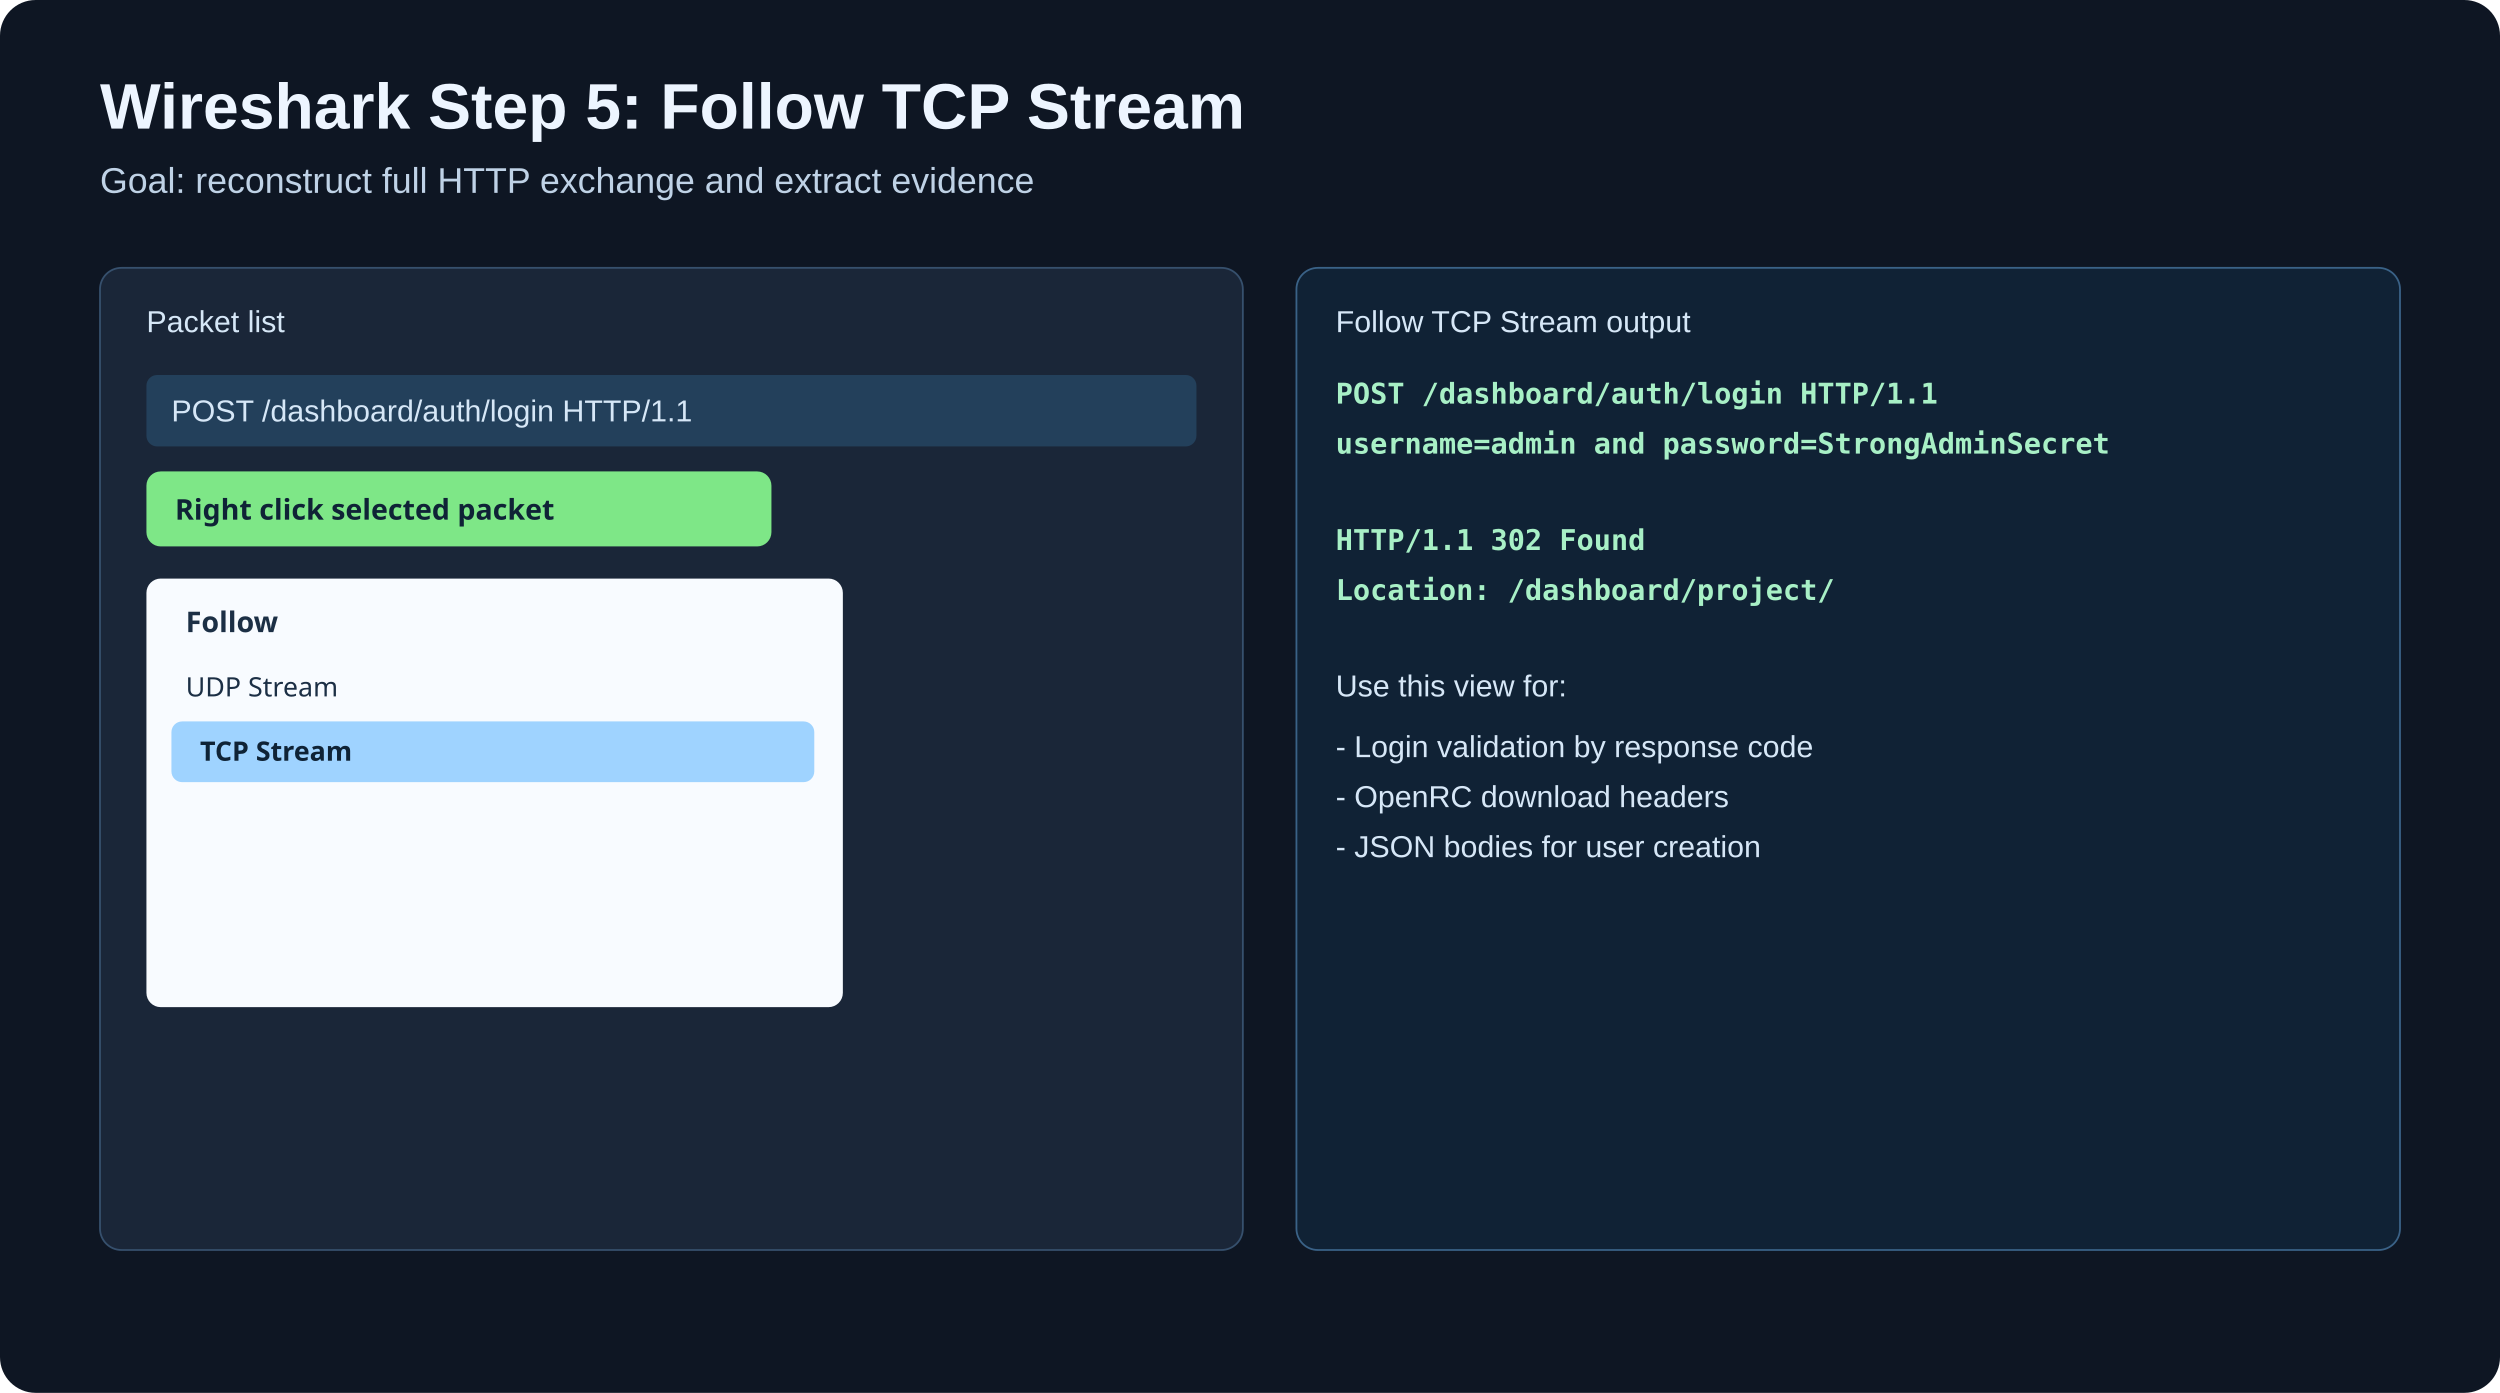
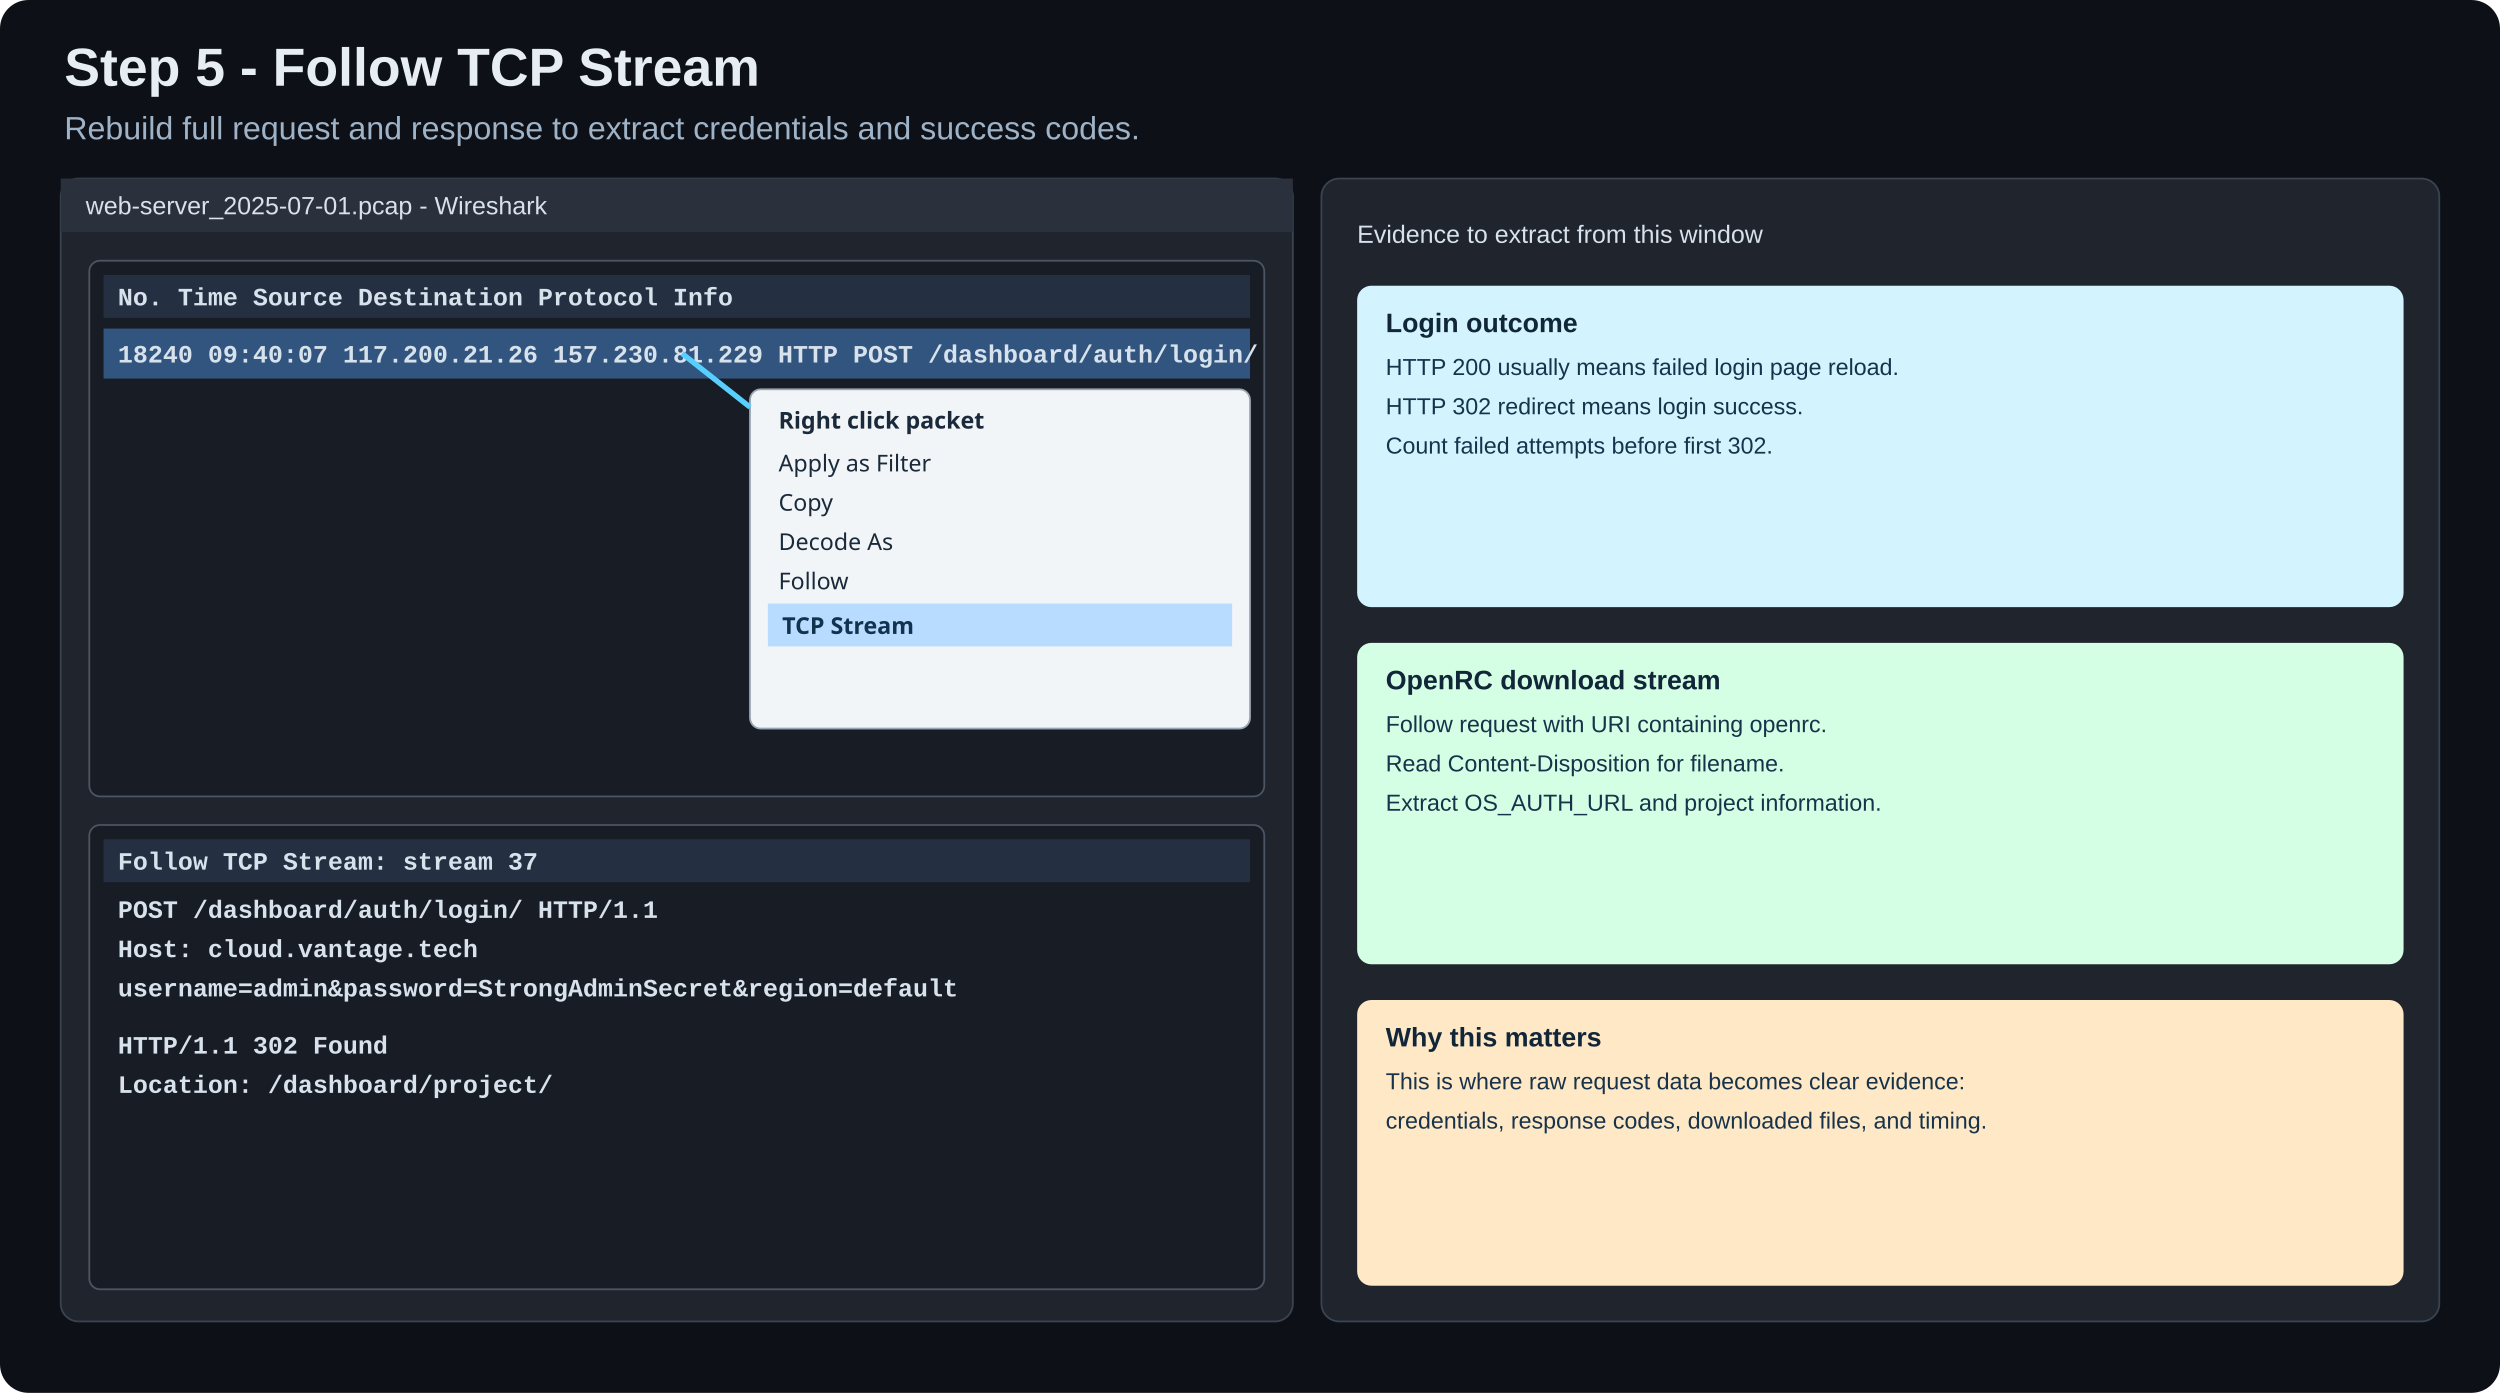
<svg xmlns="http://www.w3.org/2000/svg" width="1400" height="780" viewBox="0 0 1400 780" role="img" aria-labelledby="title desc">
  <defs>
    <style>
-       .h { font: 700 36px 'Segoe UI', Arial, sans-serif; fill: #edf5ff; }
-       .s { font: 500 20px 'Segoe UI', Arial, sans-serif; fill: #bfd2e6; }
-       .t { font: 500 17px 'Segoe UI', Arial, sans-serif; fill: #d6e7f7; }
-       .code { font: 600 16px 'Consolas', monospace; fill: #a8f0c6; }
+       .title { font: 700 30px 'Segoe UI', Arial, sans-serif; fill: #e6edf3; }
+       .sub { font: 500 18px 'Segoe UI', Arial, sans-serif; fill: #9fb3c8; }
+       .ui { font: 500 14px 'Segoe UI', Arial, sans-serif; fill: #d8e2ec; }
+       .mono { font: 600 14px 'Consolas', 'Courier New', monospace; fill: #d8e2ec; }
+       .call { font: 600 15px 'Segoe UI', Arial, sans-serif; fill: #12263a; }
+       .callSmall { font: 500 13px 'Segoe UI', Arial, sans-serif; fill: #17334b; }
    </style>
  </defs>
-   <rect width="1400" height="780" fill="#0e1623" rx="20" />
-   <text x="56" y="72" class="h">Wireshark Step 5: Follow TCP Stream</text>
-   <text x="56" y="108" class="s">Goal: reconstruct full HTTP exchange and extract evidence</text>
-   <rect x="56" y="150" width="640" height="550" rx="12" fill="#1a2638" stroke="#36506d" />
-   <text x="82" y="186" class="t">Packet list</text>
-   <rect x="82" y="210" width="588" height="40" fill="#23405b" rx="6" />
-   <text x="96" y="236" class="t">POST /dashboard/auth/login HTTP/1.1</text>
-   <rect x="82" y="264" width="350" height="42" fill="#7ee787" rx="8" />
-   <text x="98" y="291" style="font:700 16px 'Segoe UI'; fill:#0f2336;">Right click selected packet</text>
-   <rect x="82" y="324" width="390" height="240" fill="#f8fbff" rx="8" />
-   <text x="104" y="354" style="font:600 16px 'Segoe UI'; fill:#1c2f45;">Follow</text>
-   <text x="104" y="390" style="font:500 15px 'Segoe UI'; fill:#1c2f45;">UDP Stream</text>
-   <rect x="96" y="404" width="360" height="34" fill="#9fd3ff" rx="6" />
-   <text x="112" y="426" style="font:700 15px 'Segoe UI'; fill:#0f2336;">TCP Stream</text>
-   <rect x="726" y="150" width="618" height="550" rx="12" fill="#102235" stroke="#3a6287" />
-   <text x="748" y="186" class="t">Follow TCP Stream output</text>
-   <text x="748" y="226" class="code">POST /dashboard/auth/login HTTP/1.1</text>
-   <text x="748" y="254" class="code">username=admin and password=StrongAdminSecret</text>
-   <text x="748" y="308" class="code">HTTP/1.1 302 Found</text>
-   <text x="748" y="336" class="code">Location: /dashboard/project/</text>
-   <text x="748" y="390" class="t">Use this view for:</text>
-   <text x="748" y="424" class="t">- Login validation by response code</text>
-   <text x="748" y="452" class="t">- OpenRC download headers</text>
-   <text x="748" y="480" class="t">- JSON bodies for user creation</text>
+   <rect width="1400" height="780" fill="#0d1117" rx="16" />
+   <text x="36" y="48" class="title">Step 5 - Follow TCP Stream</text>
+   <text x="36" y="78" class="sub">Rebuild full request and response to extract credentials and success codes.</text>
+   <rect x="34" y="100" width="690" height="640" rx="10" fill="#1f242d" stroke="#3a4451" />
+   <rect x="34" y="100" width="690" height="30" fill="#2b313c" />
+   <text x="48" y="120" class="ui">web-server_2025-07-01.pcap - Wireshark</text>
+   <rect x="50" y="146" width="658" height="300" rx="6" fill="#181d25" stroke="#4b5563" />
+   <rect x="58" y="154" width="642" height="24" fill="#243041" />
+   <text x="66" y="171" class="mono">No.   Time       Source         Destination      Protocol  Info</text>
+   <rect x="58" y="184" width="642" height="28" fill="#31557f" />
+   <text x="66" y="203" class="mono">18240 09:40:07   117.200.21.26  157.230.81.229   HTTP      POST /dashboard/auth/login/</text>
+   <rect x="420" y="218" width="280" height="190" rx="6" fill="#f2f5f8" stroke="#9aa6b5" />
+   <text x="436" y="240" style="font:600 13px 'Segoe UI'; fill:#1a2a3a;">Right click packet</text>
+   <text x="436" y="264" style="font:500 13px 'Segoe UI'; fill:#1a2a3a;">Apply as Filter</text>
+   <text x="436" y="286" style="font:500 13px 'Segoe UI'; fill:#1a2a3a;">Copy</text>
+   <text x="436" y="308" style="font:500 13px 'Segoe UI'; fill:#1a2a3a;">Decode As</text>
+   <text x="436" y="330" style="font:500 13px 'Segoe UI'; fill:#1a2a3a;">Follow</text>
+   <rect x="430" y="338" width="260" height="24" fill="#b7dcff" />
+   <text x="438" y="355" style="font:600 13px 'Segoe UI'; fill:#12324e;">TCP Stream</text>
+   <line x1="382" y1="198" x2="420" y2="228" stroke="#58d0ff" stroke-width="3" />
+   <rect x="50" y="462" width="658" height="260" rx="6" fill="#181d25" stroke="#4b5563" />
+   <rect x="58" y="470" width="642" height="24" fill="#243041" />
+   <text x="66" y="487" class="mono">Follow TCP Stream: stream 37</text>
+   <text x="66" y="514" class="mono">POST /dashboard/auth/login/ HTTP/1.1</text>
+   <text x="66" y="536" class="mono">Host: cloud.vantage.tech</text>
+   <text x="66" y="558" class="mono">username=admin&amp;password=StrongAdminSecret&amp;region=default</text>
+   <text x="66" y="590" class="mono">HTTP/1.1 302 Found</text>
+   <text x="66" y="612" class="mono">Location: /dashboard/project/</text>
+   <rect x="740" y="100" width="626" height="640" rx="10" fill="#1f242d" stroke="#3a4451" />
+   <text x="760" y="136" class="ui">Evidence to extract from this window</text>
+   <rect x="760" y="160" width="586" height="180" rx="8" fill="#d3f4ff" />
+   <text x="776" y="186" class="call">Login outcome</text>
+   <text x="776" y="210" class="callSmall">HTTP 200 usually means failed login page reload.</text>
+   <text x="776" y="232" class="callSmall">HTTP 302 redirect means login success.</text>
+   <text x="776" y="254" class="callSmall">Count failed attempts before first 302.</text>
+   <rect x="760" y="360" width="586" height="180" rx="8" fill="#d5ffe4" />
+   <text x="776" y="386" class="call">OpenRC download stream</text>
+   <text x="776" y="410" class="callSmall">Follow request with URI containing openrc.</text>
+   <text x="776" y="432" class="callSmall">Read Content-Disposition for filename.</text>
+   <text x="776" y="454" class="callSmall">Extract OS_AUTH_URL and project information.</text>
+   <rect x="760" y="560" width="586" height="160" rx="8" fill="#ffe8c5" />
+   <text x="776" y="586" class="call">Why this matters</text>
+   <text x="776" y="610" class="callSmall">This is where raw request data becomes clear evidence:</text>
+   <text x="776" y="632" class="callSmall">credentials, response codes, downloaded files, and timing.</text>
</svg>
